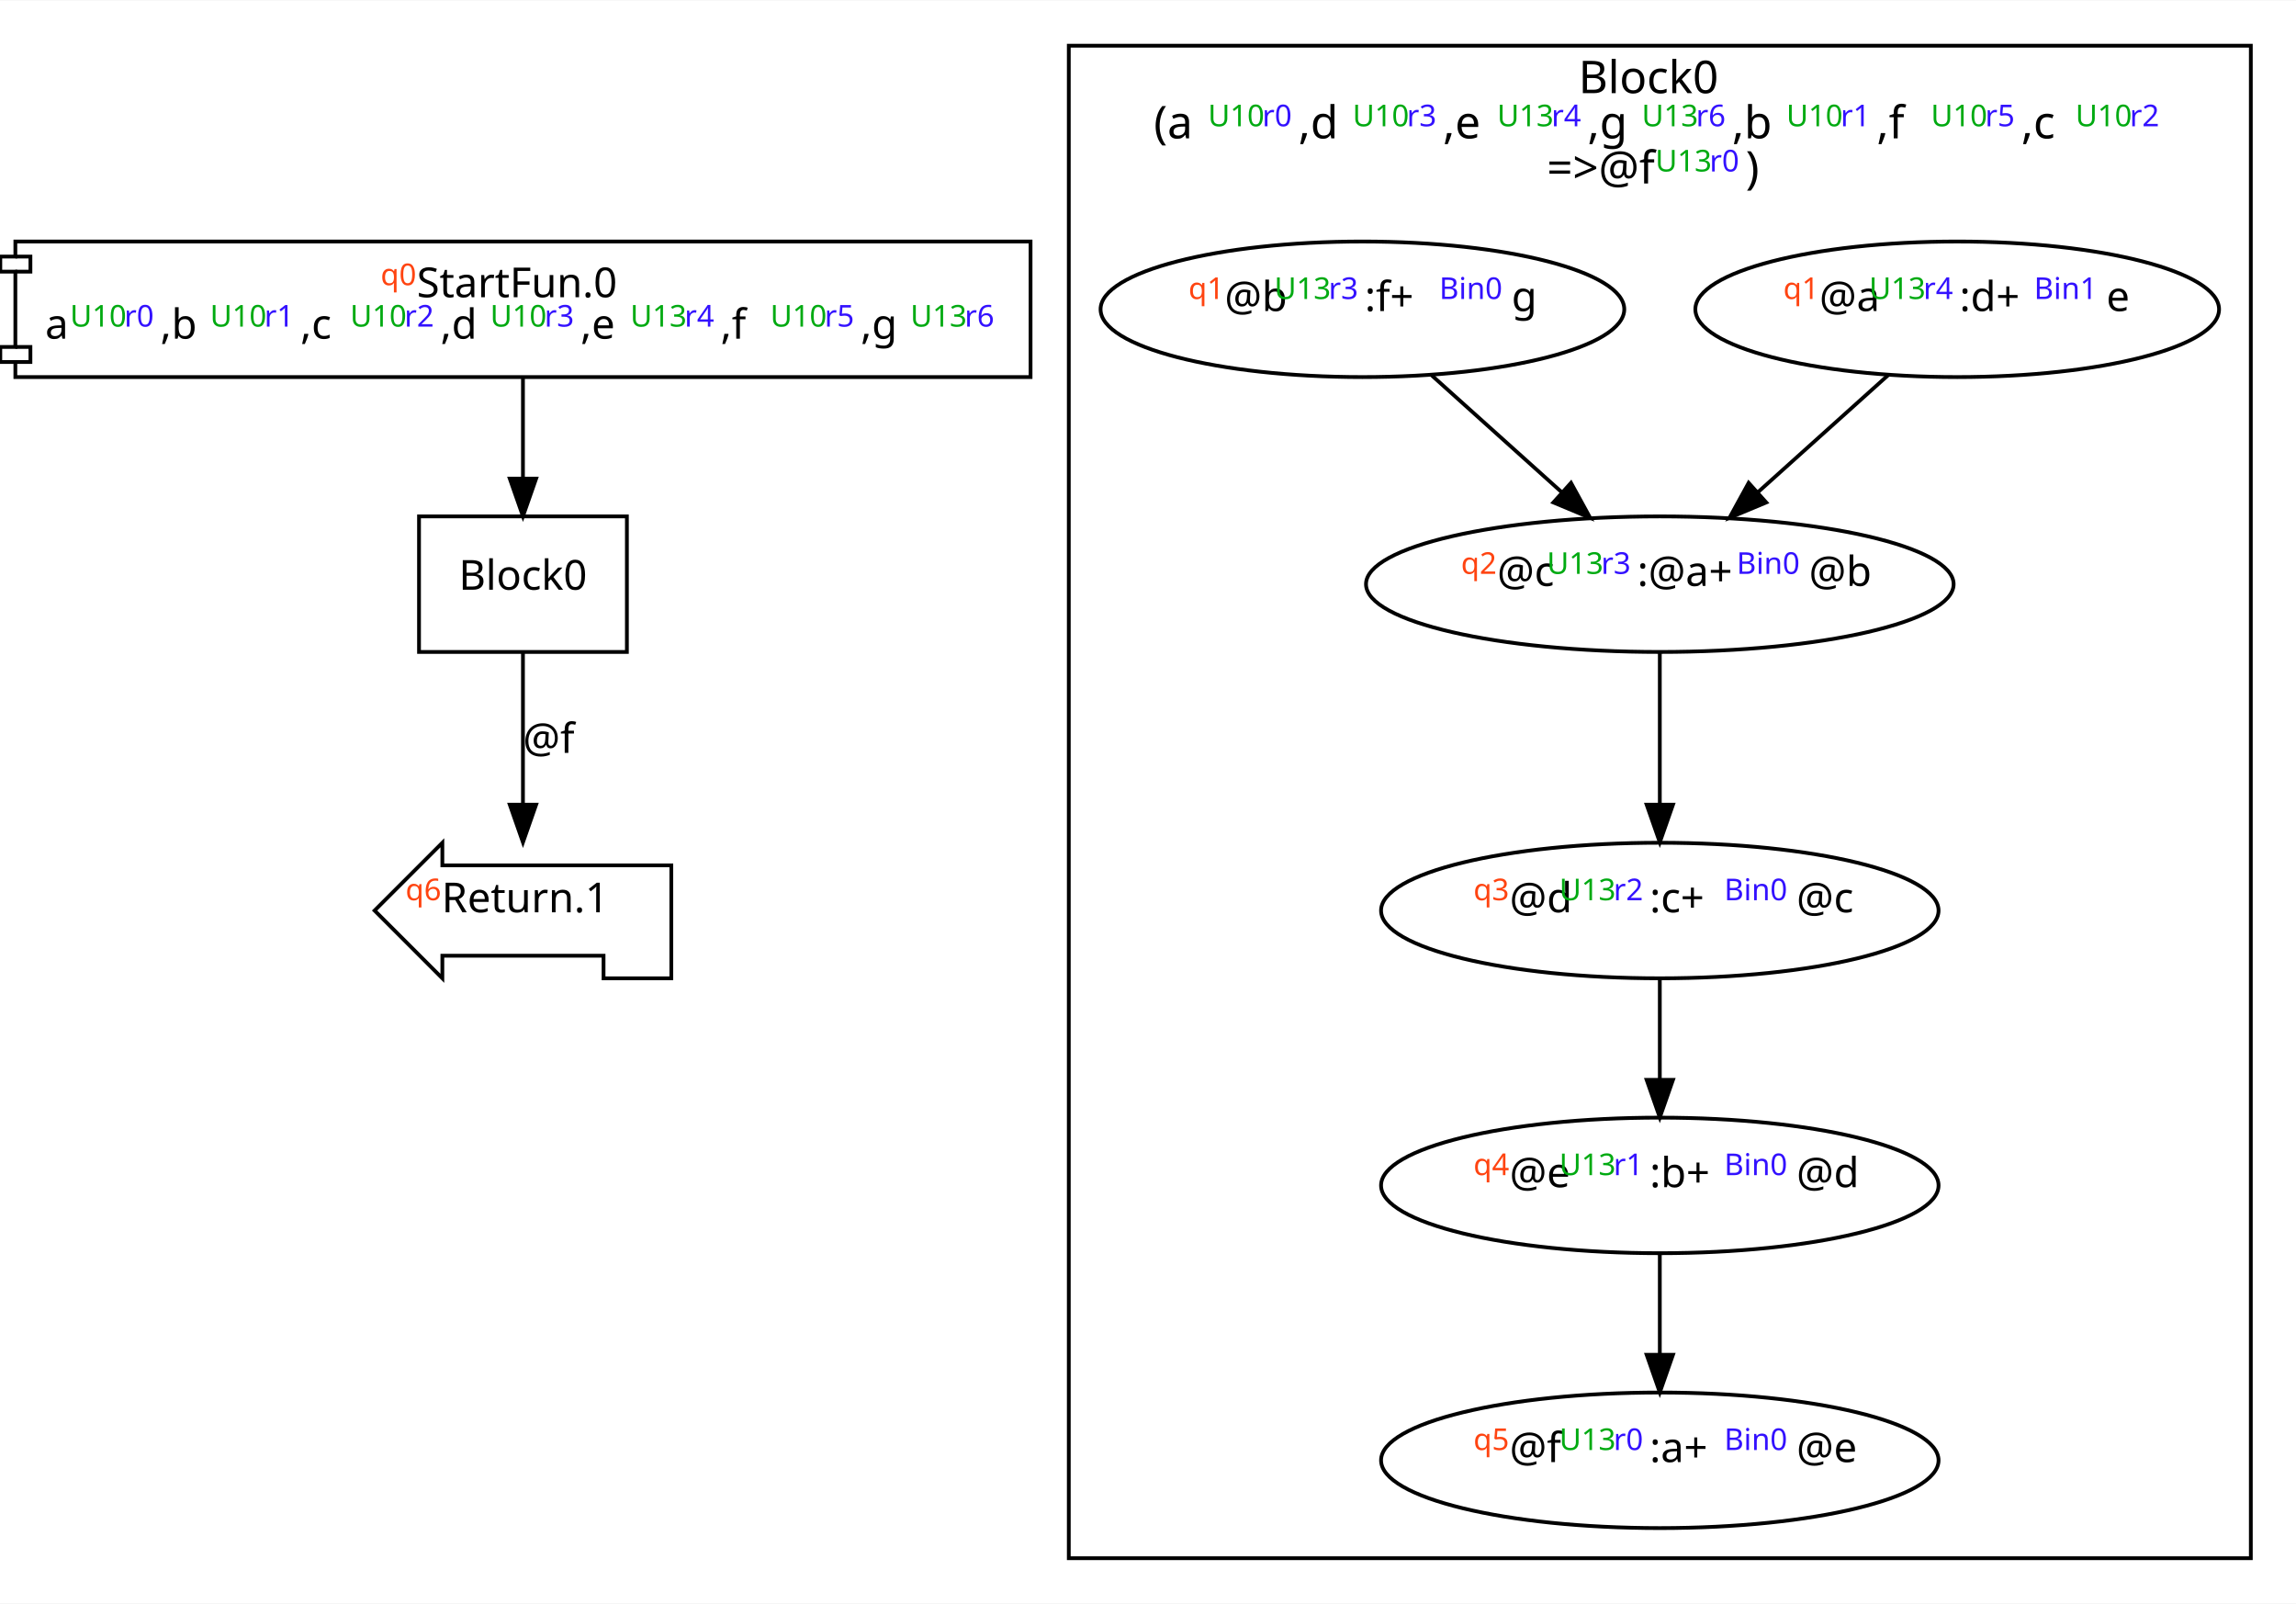
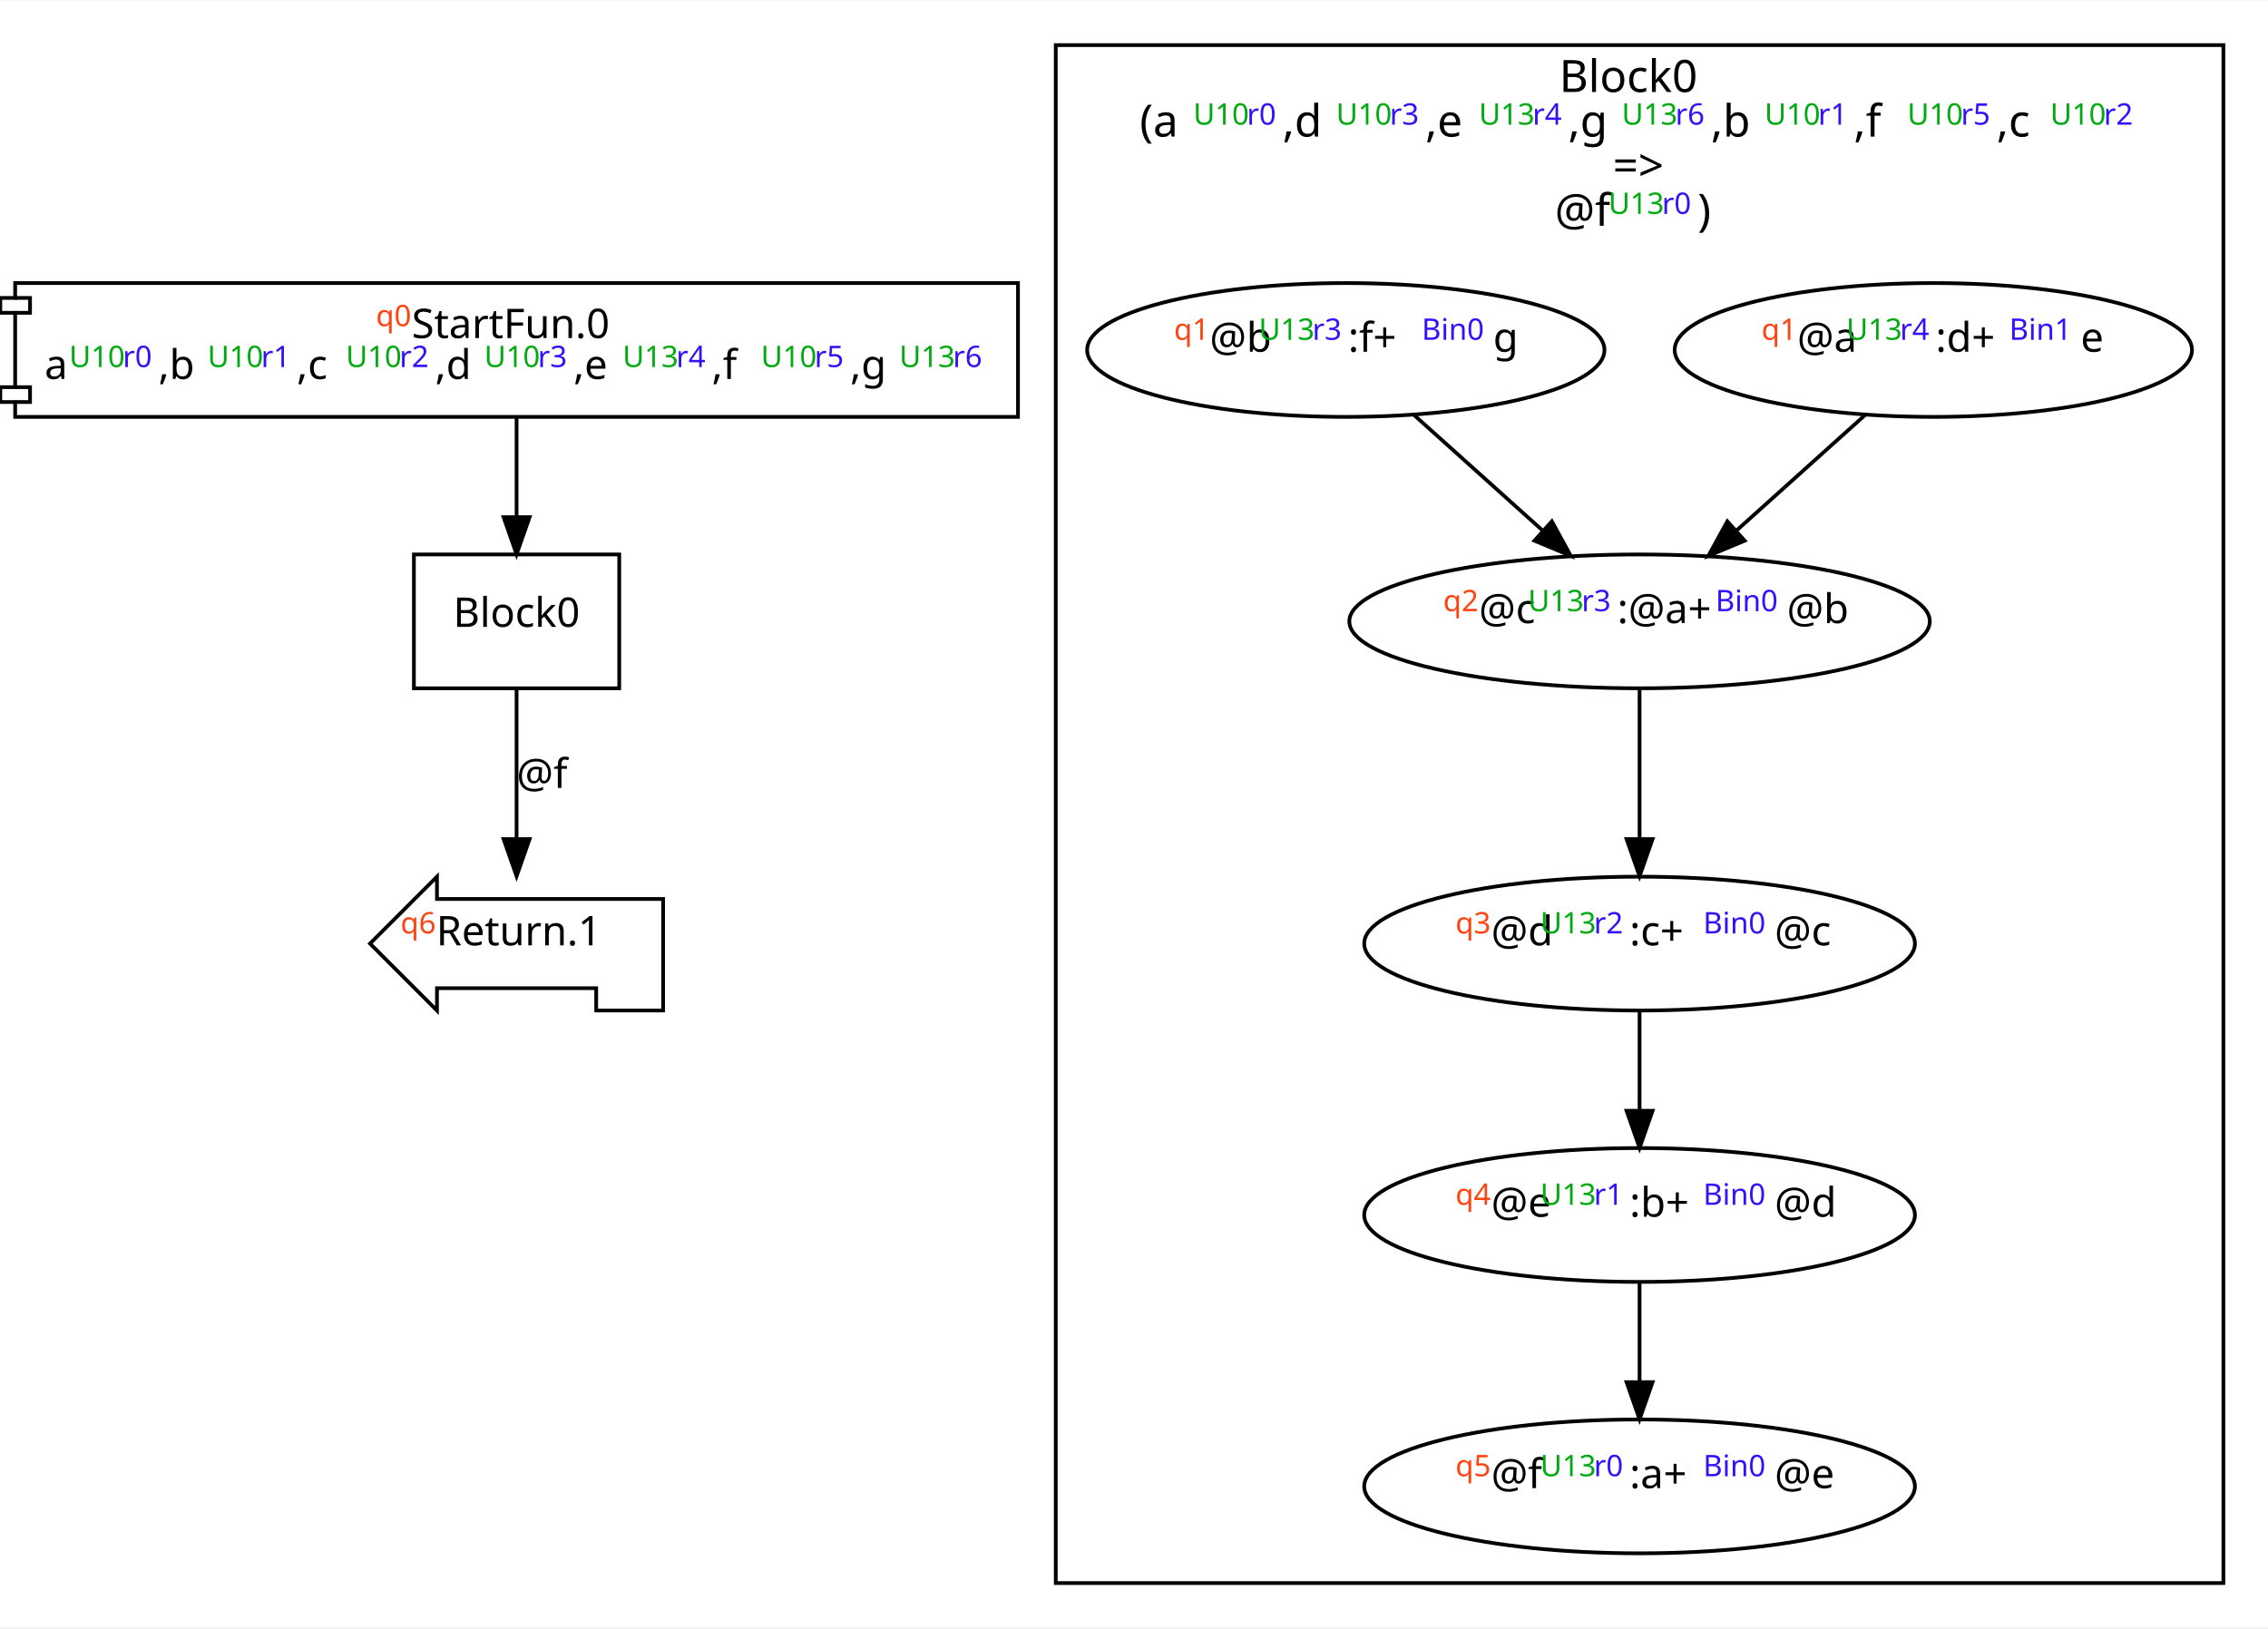
- <svg xmlns="http://www.w3.org/2000/svg" width="610pt" height="426pt" viewBox="0.00 0.00 609.92 425.67">
-   <g id="graph0" class="graph" transform="scale(1 1) rotate(0) translate(4 421.67)">
-     <polygon fill="white" stroke="transparent" points="-4,4 -4,-421.67 605.92,-421.67 605.92,4 -4,4" />
+ <svg xmlns="http://www.w3.org/2000/svg" width="610pt" height="438pt" viewBox="0.00 0.00 609.92 437.67">
+   <g id="graph0" class="graph" transform="scale(1 1) rotate(0) translate(4 433.67)">
+     <polygon fill="white" stroke="transparent" points="-4,4 -4,-433.67 605.92,-433.67 605.92,4 -4,4" />
    <g id="clust1" class="cluster">
-       <polygon fill="none" stroke="black" points="279.92,-8 279.92,-409.67 593.92,-409.67 593.92,-8 279.92,-8" />
-       <text text-anchor="start" x="415.32" y="-397.07" font-family="Monaco" font-size="12.00">Block0</text>
-       <text text-anchor="start" x="302.5" y="-385.07" font-family="Monaco" font-size="12.00">(a</text>
-       <text text-anchor="start" x="316.9" y="-385.07" font-family="Monaco" baseline-shift="super" font-size="8.00" fill="#00aa11">U10</text>
-       <text text-anchor="start" x="331.3" y="-385.07" font-family="Monaco" baseline-shift="super" font-size="8.00" fill="#3311ff">r0</text>
-       <text text-anchor="start" x="340.91" y="-385.07" font-family="Monaco" font-size="12.00">,d</text>
-       <text text-anchor="start" x="355.31" y="-385.07" font-family="Monaco" baseline-shift="super" font-size="8.00" fill="#00aa11">U10</text>
-       <text text-anchor="start" x="369.71" y="-385.07" font-family="Monaco" baseline-shift="super" font-size="8.00" fill="#3311ff">r3</text>
-       <text text-anchor="start" x="379.31" y="-385.07" font-family="Monaco" font-size="12.00">,e</text>
-       <text text-anchor="start" x="393.71" y="-385.07" font-family="Monaco" baseline-shift="super" font-size="8.00" fill="#00aa11">U13</text>
-       <text text-anchor="start" x="408.12" y="-385.07" font-family="Monaco" baseline-shift="super" font-size="8.00" fill="#3311ff">r4</text>
-       <text text-anchor="start" x="417.72" y="-385.07" font-family="Monaco" font-size="12.00">,g</text>
-       <text text-anchor="start" x="432.12" y="-385.07" font-family="Monaco" baseline-shift="super" font-size="8.00" fill="#00aa11">U13</text>
-       <text text-anchor="start" x="446.52" y="-385.07" font-family="Monaco" baseline-shift="super" font-size="8.00" fill="#3311ff">r6</text>
-       <text text-anchor="start" x="456.12" y="-385.07" font-family="Monaco" font-size="12.00">,b</text>
-       <text text-anchor="start" x="470.53" y="-385.07" font-family="Monaco" baseline-shift="super" font-size="8.00" fill="#00aa11">U10</text>
-       <text text-anchor="start" x="484.93" y="-385.07" font-family="Monaco" baseline-shift="super" font-size="8.00" fill="#3311ff">r1</text>
-       <text text-anchor="start" x="494.53" y="-385.07" font-family="Monaco" font-size="12.00">,f</text>
-       <text text-anchor="start" x="508.93" y="-385.07" font-family="Monaco" baseline-shift="super" font-size="8.00" fill="#00aa11">U10</text>
-       <text text-anchor="start" x="523.33" y="-385.07" font-family="Monaco" baseline-shift="super" font-size="8.00" fill="#3311ff">r5</text>
-       <text text-anchor="start" x="532.94" y="-385.07" font-family="Monaco" font-size="12.00">,c</text>
-       <text text-anchor="start" x="547.34" y="-385.07" font-family="Monaco" baseline-shift="super" font-size="8.00" fill="#00aa11">U10</text>
-       <text text-anchor="start" x="561.74" y="-385.07" font-family="Monaco" baseline-shift="super" font-size="8.00" fill="#3311ff">r2</text>
-       <text text-anchor="start" x="406.92" y="-373.07" font-family="Monaco" font-size="12.00">=&gt;@f</text>
-       <text text-anchor="start" x="435.72" y="-373.07" font-family="Monaco" baseline-shift="super" font-size="8.00" fill="#00aa11">U13</text>
-       <text text-anchor="start" x="450.12" y="-373.07" font-family="Monaco" baseline-shift="super" font-size="8.00" fill="#3311ff">r0</text>
-       <text text-anchor="start" x="459.72" y="-373.07" font-family="Monaco" font-size="12.00">)</text>
+       <polygon fill="none" stroke="black" points="279.92,-8 279.92,-421.67 593.92,-421.67 593.92,-8 279.92,-8" />
+       <text text-anchor="start" x="415.32" y="-409.07" font-family="Monaco" font-size="12.00">Block0</text>
+       <text text-anchor="start" x="302.5" y="-397.07" font-family="Monaco" font-size="12.00">(a</text>
+       <text text-anchor="start" x="316.9" y="-397.07" font-family="Monaco" baseline-shift="super" font-size="8.00" fill="#00aa11">U10</text>
+       <text text-anchor="start" x="331.3" y="-397.07" font-family="Monaco" baseline-shift="super" font-size="8.00" fill="#3311ff">r0</text>
+       <text text-anchor="start" x="340.91" y="-397.07" font-family="Monaco" font-size="12.00">,d</text>
+       <text text-anchor="start" x="355.31" y="-397.07" font-family="Monaco" baseline-shift="super" font-size="8.00" fill="#00aa11">U10</text>
+       <text text-anchor="start" x="369.71" y="-397.07" font-family="Monaco" baseline-shift="super" font-size="8.00" fill="#3311ff">r3</text>
+       <text text-anchor="start" x="379.31" y="-397.07" font-family="Monaco" font-size="12.00">,e</text>
+       <text text-anchor="start" x="393.71" y="-397.07" font-family="Monaco" baseline-shift="super" font-size="8.00" fill="#00aa11">U13</text>
+       <text text-anchor="start" x="408.12" y="-397.07" font-family="Monaco" baseline-shift="super" font-size="8.00" fill="#3311ff">r4</text>
+       <text text-anchor="start" x="417.72" y="-397.07" font-family="Monaco" font-size="12.00">,g</text>
+       <text text-anchor="start" x="432.12" y="-397.07" font-family="Monaco" baseline-shift="super" font-size="8.00" fill="#00aa11">U13</text>
+       <text text-anchor="start" x="446.52" y="-397.07" font-family="Monaco" baseline-shift="super" font-size="8.00" fill="#3311ff">r6</text>
+       <text text-anchor="start" x="456.12" y="-397.07" font-family="Monaco" font-size="12.00">,b</text>
+       <text text-anchor="start" x="470.53" y="-397.07" font-family="Monaco" baseline-shift="super" font-size="8.00" fill="#00aa11">U10</text>
+       <text text-anchor="start" x="484.93" y="-397.07" font-family="Monaco" baseline-shift="super" font-size="8.00" fill="#3311ff">r1</text>
+       <text text-anchor="start" x="494.53" y="-397.07" font-family="Monaco" font-size="12.00">,f</text>
+       <text text-anchor="start" x="508.93" y="-397.07" font-family="Monaco" baseline-shift="super" font-size="8.00" fill="#00aa11">U10</text>
+       <text text-anchor="start" x="523.33" y="-397.07" font-family="Monaco" baseline-shift="super" font-size="8.00" fill="#3311ff">r5</text>
+       <text text-anchor="start" x="532.94" y="-397.07" font-family="Monaco" font-size="12.00">,c</text>
+       <text text-anchor="start" x="547.34" y="-397.07" font-family="Monaco" baseline-shift="super" font-size="8.00" fill="#00aa11">U10</text>
+       <text text-anchor="start" x="561.74" y="-397.07" font-family="Monaco" baseline-shift="super" font-size="8.00" fill="#3311ff">r2</text>
+       <text text-anchor="start" x="429.72" y="-385.07" font-family="Monaco" font-size="12.00">=&gt;</text>
+       <text text-anchor="start" x="414.12" y="-373.07" font-family="Monaco" font-size="12.00">@f</text>
+       <text text-anchor="start" x="428.52" y="-373.07" font-family="Monaco" baseline-shift="super" font-size="8.00" fill="#00aa11">U13</text>
+       <text text-anchor="start" x="442.92" y="-373.07" font-family="Monaco" baseline-shift="super" font-size="8.00" fill="#3311ff">r0</text>
+       <text text-anchor="start" x="452.52" y="-373.07" font-family="Monaco" font-size="12.00">)</text>
    </g>
    <g id="node1" class="node">
      <polygon fill="none" stroke="black" points="269.76,-357.67 0.08,-357.67 0.08,-353.67 -3.92,-353.67 -3.92,-349.67 0.08,-349.67 0.08,-329.67 -3.92,-329.67 -3.92,-325.67 0.08,-325.67 0.08,-321.67 269.76,-321.67 269.76,-357.67" />
      <polyline fill="none" stroke="black" points="0.08,-353.67 4.08,-353.67 4.08,-349.67 0.08,-349.67 " />
      <polyline fill="none" stroke="black" points="0.08,-329.67 4.08,-329.67 4.08,-325.67 0.08,-325.67 " />
      <text text-anchor="start" x="97.11" y="-342.87" font-family="Monaco" baseline-shift="super" font-size="8.00" fill="#ff4411">q0</text>
      <text text-anchor="start" x="106.72" y="-342.87" font-family="Monaco" font-size="11.00">StartFun.0</text>
      <text text-anchor="start" x="8" y="-331.87" font-family="Monaco" font-size="11.00">a</text>
      <text text-anchor="start" x="14.6" y="-331.87" font-family="Monaco" baseline-shift="super" font-size="8.00" fill="#00aa11">U10</text>
      <text text-anchor="start" x="29" y="-331.87" font-family="Monaco" baseline-shift="super" font-size="8.00" fill="#3311ff">r0</text>
      <text text-anchor="start" x="38.6" y="-331.87" font-family="Monaco" font-size="11.00">,b</text>
      <text text-anchor="start" x="51.81" y="-331.87" font-family="Monaco" baseline-shift="super" font-size="8.00" fill="#00aa11">U10</text>
      <text text-anchor="start" x="66.21" y="-331.87" font-family="Monaco" baseline-shift="super" font-size="8.00" fill="#3311ff">r1</text>
      <text text-anchor="start" x="75.81" y="-331.87" font-family="Monaco" font-size="11.00">,c</text>
      <text text-anchor="start" x="89.01" y="-331.87" font-family="Monaco" baseline-shift="super" font-size="8.00" fill="#00aa11">U10</text>
      <text text-anchor="start" x="103.42" y="-331.87" font-family="Monaco" baseline-shift="super" font-size="8.00" fill="#3311ff">r2</text>
      <text text-anchor="start" x="113.02" y="-331.87" font-family="Monaco" font-size="11.00">,d</text>
      <text text-anchor="start" x="126.22" y="-331.87" font-family="Monaco" baseline-shift="super" font-size="8.00" fill="#00aa11">U10</text>
      <text text-anchor="start" x="140.62" y="-331.87" font-family="Monaco" baseline-shift="super" font-size="8.00" fill="#3311ff">r3</text>
      <text text-anchor="start" x="150.22" y="-331.87" font-family="Monaco" font-size="11.00">,e</text>
      <text text-anchor="start" x="163.43" y="-331.87" font-family="Monaco" baseline-shift="super" font-size="8.00" fill="#00aa11">U13</text>
      <text text-anchor="start" x="177.83" y="-331.87" font-family="Monaco" baseline-shift="super" font-size="8.00" fill="#3311ff">r4</text>
      <text text-anchor="start" x="187.43" y="-331.87" font-family="Monaco" font-size="11.00">,f</text>
      <text text-anchor="start" x="200.63" y="-331.87" font-family="Monaco" baseline-shift="super" font-size="8.00" fill="#00aa11">U10</text>
      <text text-anchor="start" x="215.03" y="-331.87" font-family="Monaco" baseline-shift="super" font-size="8.00" fill="#3311ff">r5</text>
      <text text-anchor="start" x="224.64" y="-331.87" font-family="Monaco" font-size="11.00">,g</text>
      <text text-anchor="start" x="237.84" y="-331.87" font-family="Monaco" baseline-shift="super" font-size="8.00" fill="#00aa11">U13</text>
      <text text-anchor="start" x="252.24" y="-331.87" font-family="Monaco" baseline-shift="super" font-size="8.00" fill="#3311ff">r6</text>
    </g>
    <g id="node2" class="node">
      <polygon fill="none" stroke="black" points="162.53,-284.67 107.31,-284.67 107.31,-248.67 162.53,-248.67 162.53,-284.67" />
      <text text-anchor="middle" x="134.92" y="-265.2" font-family="Monaco" font-size="11.00">Block0</text>
    </g>
    <g id="edge1" class="edge">
      <path fill="none" stroke="black" d="M134.92,-321.48C134.92,-313.46 134.92,-303.72 134.92,-294.74" />
      <polygon fill="black" stroke="black" points="138.42,-294.7 134.92,-284.7 131.42,-294.7 138.42,-294.7" />
    </g>
    <g id="node3" class="node">
      <polygon fill="none" stroke="black" points="174.33,-192 113.51,-192 113.51,-198 95.51,-180 113.51,-162 113.51,-168 156.33,-168 156.33,-162 174.33,-162 174.33,-192" />
      <text text-anchor="start" x="103.72" y="-179.53" font-family="Monaco" baseline-shift="super" font-size="8.00" fill="#ff4411">q6</text>
      <text text-anchor="start" x="113.32" y="-179.53" font-family="Monaco" font-size="11.00">Return.1</text>
    </g>
    <g id="edge2" class="edge">
      <path fill="none" stroke="black" d="M134.92,-248.53C134.92,-236.94 134.92,-221.39 134.92,-208.13" />
      <polygon fill="black" stroke="black" points="138.42,-208.11 134.92,-198.11 131.42,-208.11 138.42,-208.11" />
      <text text-anchor="start" x="134.92" y="-221.87" font-family="Monaco" font-size="11.00">@f</text>
    </g>
    <g id="node4" class="node">
      <ellipse fill="none" stroke="black" cx="515.92" cy="-339.67" rx="69.56" ry="18" />
      <text text-anchor="start" x="469.71" y="-339.2" font-family="Monaco" baseline-shift="super" font-size="8.00" fill="#ff4411">q1</text>
      <text text-anchor="start" x="479.31" y="-339.2" font-family="Monaco" font-size="11.00">@a</text>
      <text text-anchor="start" x="492.52" y="-339.2" font-family="Monaco" baseline-shift="super" font-size="8.00" fill="#00aa11">U13</text>
      <text text-anchor="start" x="506.92" y="-339.2" font-family="Monaco" baseline-shift="super" font-size="8.00" fill="#3311ff">r4</text>
      <text text-anchor="start" x="516.52" y="-339.2" font-family="Monaco" font-size="11.00">:d+</text>
      <text text-anchor="start" x="536.32" y="-339.2" font-family="Monaco" baseline-shift="super" font-size="8.00" fill="#3311ff">Bin1</text>
      <text text-anchor="start" x="555.53" y="-339.2" font-family="Monaco" font-size="11.00">e</text>
    </g>
    <g id="node7" class="node">
      <ellipse fill="none" stroke="black" cx="436.92" cy="-266.67" rx="78.05" ry="18" />
      <text text-anchor="start" x="384.11" y="-266.2" font-family="Monaco" baseline-shift="super" font-size="8.00" fill="#ff4411">q2</text>
      <text text-anchor="start" x="393.71" y="-266.2" font-family="Monaco" font-size="11.00">@c</text>
      <text text-anchor="start" x="406.92" y="-266.2" font-family="Monaco" baseline-shift="super" font-size="8.00" fill="#00aa11">U13</text>
      <text text-anchor="start" x="421.32" y="-266.2" font-family="Monaco" baseline-shift="super" font-size="8.00" fill="#3311ff">r3</text>
      <text text-anchor="start" x="430.92" y="-266.2" font-family="Monaco" font-size="11.00">:@a+</text>
      <text text-anchor="start" x="457.32" y="-266.2" font-family="Monaco" baseline-shift="super" font-size="8.00" fill="#3311ff">Bin0</text>
      <text text-anchor="start" x="476.53" y="-266.2" font-family="Monaco" font-size="11.00">@b</text>
    </g>
    <g id="edge3" class="edge">
      <path fill="none" stroke="black" d="M497.6,-322.2C487.3,-312.95 474.28,-301.25 462.94,-291.06" />
      <polygon fill="black" stroke="black" points="465.19,-288.37 455.42,-284.29 460.52,-293.58 465.19,-288.37" />
    </g>
    <g id="node5" class="node">
      <ellipse fill="none" stroke="black" cx="436.92" cy="-34" rx="74.05" ry="18" />
      <text text-anchor="start" x="387.41" y="-33.53" font-family="Monaco" baseline-shift="super" font-size="8.00" fill="#ff4411">q5</text>
      <text text-anchor="start" x="397.01" y="-33.53" font-family="Monaco" font-size="11.00">@f</text>
      <text text-anchor="start" x="410.22" y="-33.53" font-family="Monaco" baseline-shift="super" font-size="8.00" fill="#00aa11">U13</text>
      <text text-anchor="start" x="424.62" y="-33.53" font-family="Monaco" baseline-shift="super" font-size="8.00" fill="#3311ff">r0</text>
      <text text-anchor="start" x="434.22" y="-33.53" font-family="Monaco" font-size="11.00">:a+</text>
      <text text-anchor="start" x="454.02" y="-33.53" font-family="Monaco" baseline-shift="super" font-size="8.00" fill="#3311ff">Bin0</text>
      <text text-anchor="start" x="473.23" y="-33.53" font-family="Monaco" font-size="11.00">@e</text>
    </g>
    <g id="node6" class="node">
      <ellipse fill="none" stroke="black" cx="357.92" cy="-339.67" rx="69.56" ry="18" />
      <text text-anchor="start" x="311.71" y="-339.2" font-family="Monaco" baseline-shift="super" font-size="8.00" fill="#ff4411">q1</text>
      <text text-anchor="start" x="321.31" y="-339.2" font-family="Monaco" font-size="11.00">@b</text>
      <text text-anchor="start" x="334.52" y="-339.2" font-family="Monaco" baseline-shift="super" font-size="8.00" fill="#00aa11">U13</text>
      <text text-anchor="start" x="348.92" y="-339.2" font-family="Monaco" baseline-shift="super" font-size="8.00" fill="#3311ff">r3</text>
      <text text-anchor="start" x="358.52" y="-339.2" font-family="Monaco" font-size="11.00">:f+</text>
      <text text-anchor="start" x="378.32" y="-339.2" font-family="Monaco" baseline-shift="super" font-size="8.00" fill="#3311ff">Bin0</text>
      <text text-anchor="start" x="397.53" y="-339.2" font-family="Monaco" font-size="11.00">g</text>
    </g>
    <g id="edge4" class="edge">
      <path fill="none" stroke="black" d="M376.24,-322.2C386.54,-312.95 399.56,-301.25 410.9,-291.06" />
      <polygon fill="black" stroke="black" points="413.33,-293.58 418.42,-284.29 408.65,-288.37 413.33,-293.58" />
    </g>
    <g id="node8" class="node">
      <ellipse fill="none" stroke="black" cx="436.92" cy="-180" rx="74.05" ry="18" />
      <text text-anchor="start" x="387.41" y="-179.53" font-family="Monaco" baseline-shift="super" font-size="8.00" fill="#ff4411">q3</text>
      <text text-anchor="start" x="397.01" y="-179.53" font-family="Monaco" font-size="11.00">@d</text>
      <text text-anchor="start" x="410.22" y="-179.53" font-family="Monaco" baseline-shift="super" font-size="8.00" fill="#00aa11">U13</text>
      <text text-anchor="start" x="424.62" y="-179.53" font-family="Monaco" baseline-shift="super" font-size="8.00" fill="#3311ff">r2</text>
      <text text-anchor="start" x="434.22" y="-179.53" font-family="Monaco" font-size="11.00">:c+</text>
      <text text-anchor="start" x="454.02" y="-179.53" font-family="Monaco" baseline-shift="super" font-size="8.00" fill="#3311ff">Bin0</text>
      <text text-anchor="start" x="473.23" y="-179.53" font-family="Monaco" font-size="11.00">@c</text>
    </g>
    <g id="edge5" class="edge">
      <path fill="none" stroke="black" d="M436.92,-248.53C436.92,-236.94 436.92,-221.39 436.92,-208.13" />
      <polygon fill="black" stroke="black" points="440.42,-208.11 436.92,-198.11 433.42,-208.11 440.42,-208.11" />
    </g>
    <g id="node9" class="node">
      <ellipse fill="none" stroke="black" cx="436.92" cy="-107" rx="74.05" ry="18" />
      <text text-anchor="start" x="387.41" y="-106.53" font-family="Monaco" baseline-shift="super" font-size="8.00" fill="#ff4411">q4</text>
      <text text-anchor="start" x="397.01" y="-106.53" font-family="Monaco" font-size="11.00">@e</text>
      <text text-anchor="start" x="410.22" y="-106.53" font-family="Monaco" baseline-shift="super" font-size="8.00" fill="#00aa11">U13</text>
      <text text-anchor="start" x="424.62" y="-106.53" font-family="Monaco" baseline-shift="super" font-size="8.00" fill="#3311ff">r1</text>
      <text text-anchor="start" x="434.22" y="-106.53" font-family="Monaco" font-size="11.00">:b+</text>
      <text text-anchor="start" x="454.02" y="-106.53" font-family="Monaco" baseline-shift="super" font-size="8.00" fill="#3311ff">Bin0</text>
      <text text-anchor="start" x="473.23" y="-106.53" font-family="Monaco" font-size="11.00">@d</text>
    </g>
    <g id="edge6" class="edge">
      <path fill="none" stroke="black" d="M436.92,-161.81C436.92,-153.79 436.92,-144.05 436.92,-135.07" />
      <polygon fill="black" stroke="black" points="440.42,-135.03 436.92,-125.03 433.42,-135.03 440.42,-135.03" />
    </g>
    <g id="edge7" class="edge">
      <path fill="none" stroke="black" d="M436.92,-88.81C436.92,-80.79 436.92,-71.05 436.92,-62.07" />
      <polygon fill="black" stroke="black" points="440.42,-62.03 436.92,-52.03 433.42,-62.03 440.42,-62.03" />
    </g>
  </g>
</svg>
